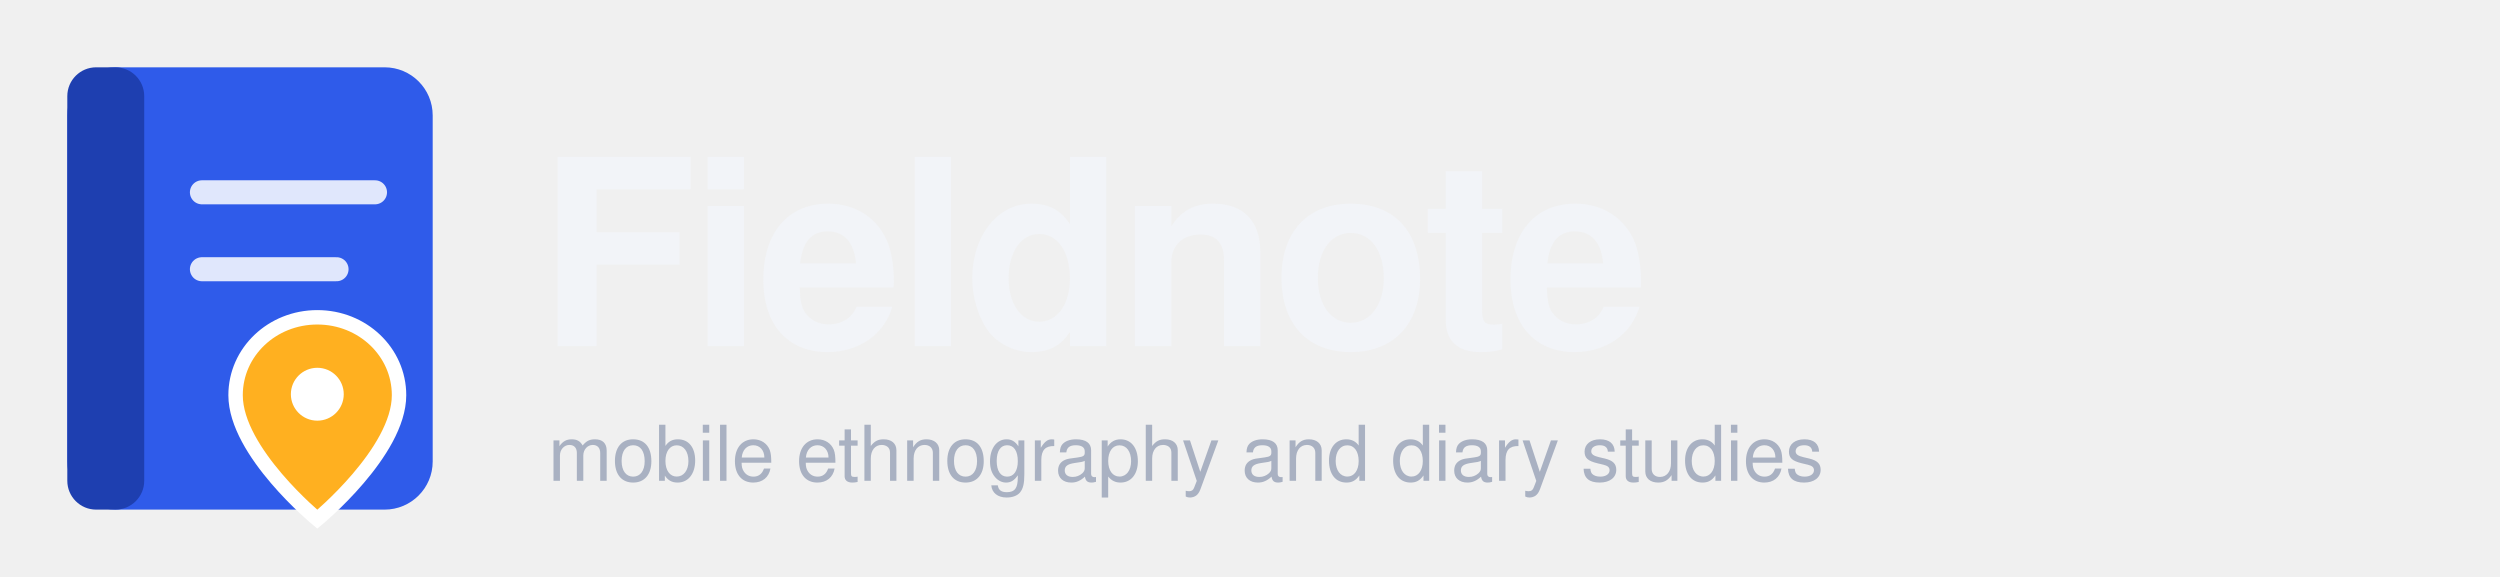
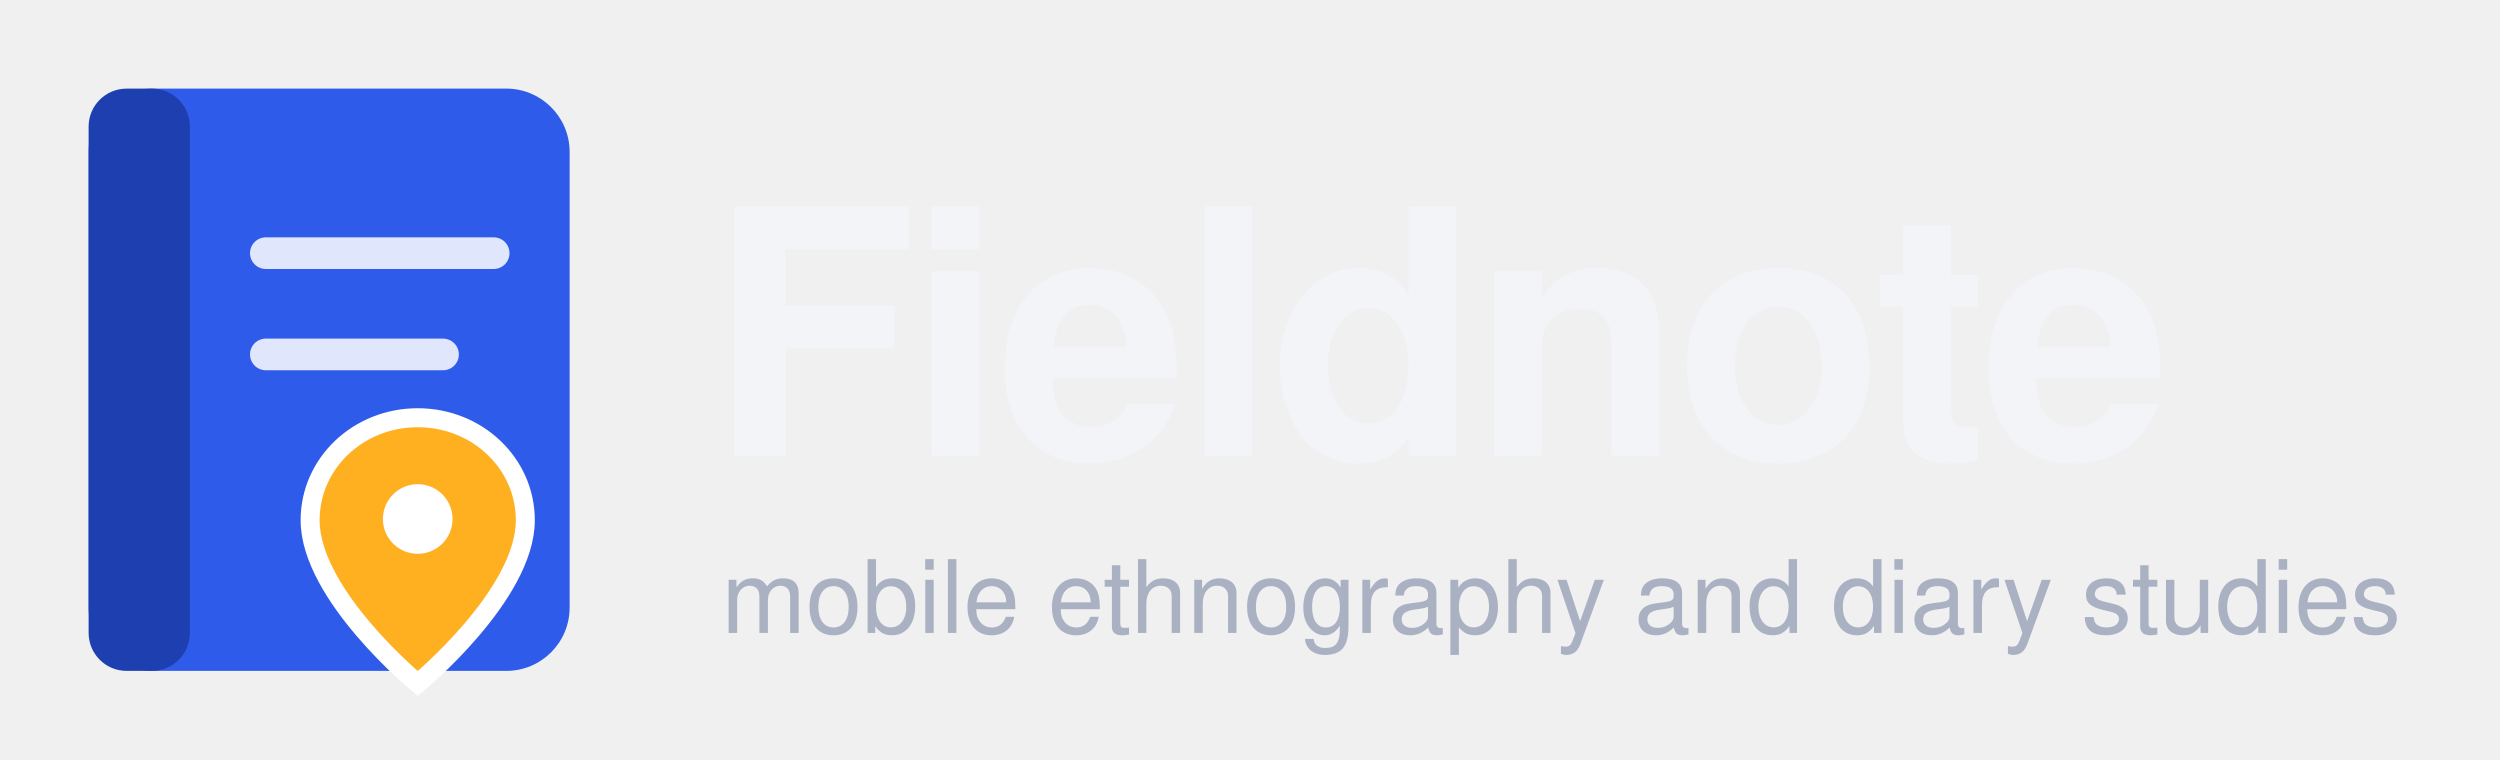
- <svg xmlns="http://www.w3.org/2000/svg" width="520" height="120" viewBox="0 0 520 120" role="img" aria-label="Fieldnote">
+ <svg xmlns="http://www.w3.org/2000/svg" width="395" height="120" viewBox="0 0 395 120" role="img" aria-label="Fieldnote">
  <rect x="14" y="14" width="76" height="92" rx="10" fill="#2F5BEA" />
  <rect x="14" y="14" width="16" height="92" rx="6" fill="#1E3FB0" />
  <line x1="42" y1="40" x2="78" y2="40" stroke="#FFFFFF" stroke-width="5" stroke-linecap="round" opacity="0.85" />
  <line x1="42" y1="56" x2="70" y2="56" stroke="#FFFFFF" stroke-width="5" stroke-linecap="round" opacity="0.85" />
  <path d="M66 66c-9.4 0-17 7.2-17 16.2C49 94 66 108 66 108s17-14 17-25.8C83 73.2 75.4 66 66 66z" fill="#FFB020" stroke="#FFFFFF" stroke-width="3" />
  <circle cx="66" cy="82" r="5.5" fill="#FFFFFF" />
  <text x="112" y="72" font-family="Segoe UI, Helvetica, Arial, sans-serif" font-size="54" font-weight="700" fill="#F2F4F8" letter-spacing="-1">Fieldnote</text>
  <text x="114" y="100" font-family="Segoe UI, Helvetica, Arial, sans-serif" font-size="16" fill="#A9B1C2">mobile ethnography and diary studies</text>
</svg>
